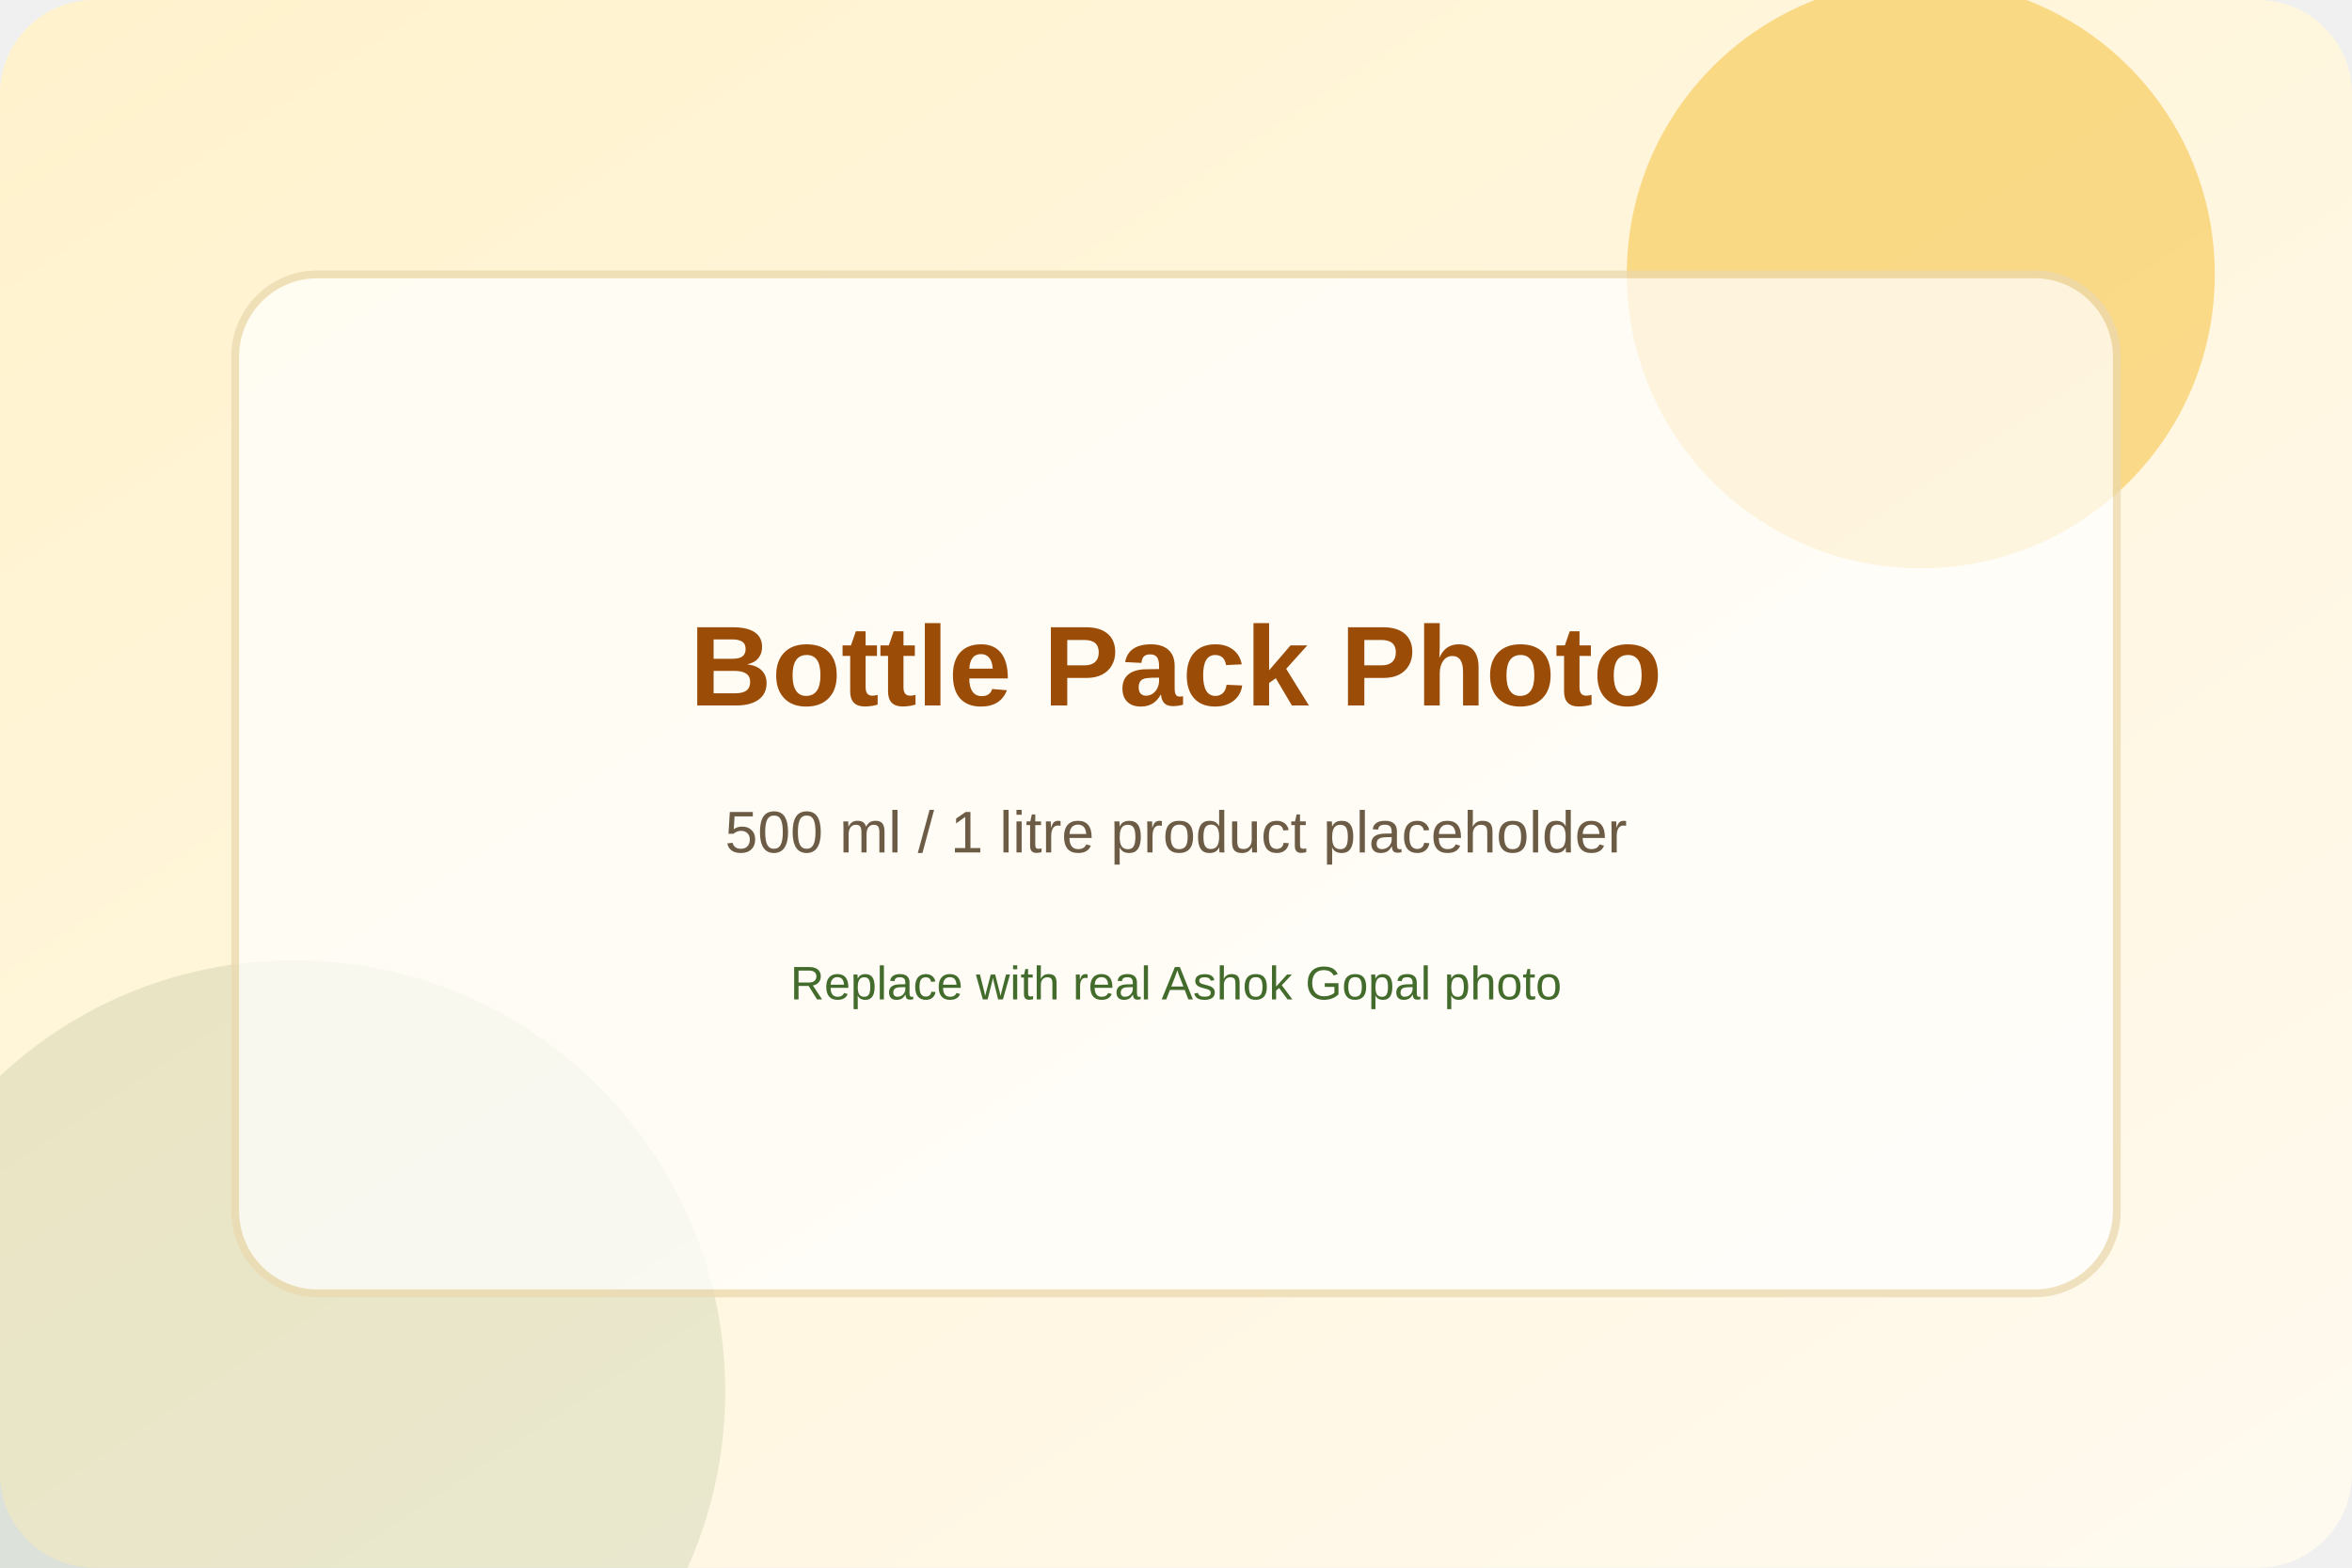
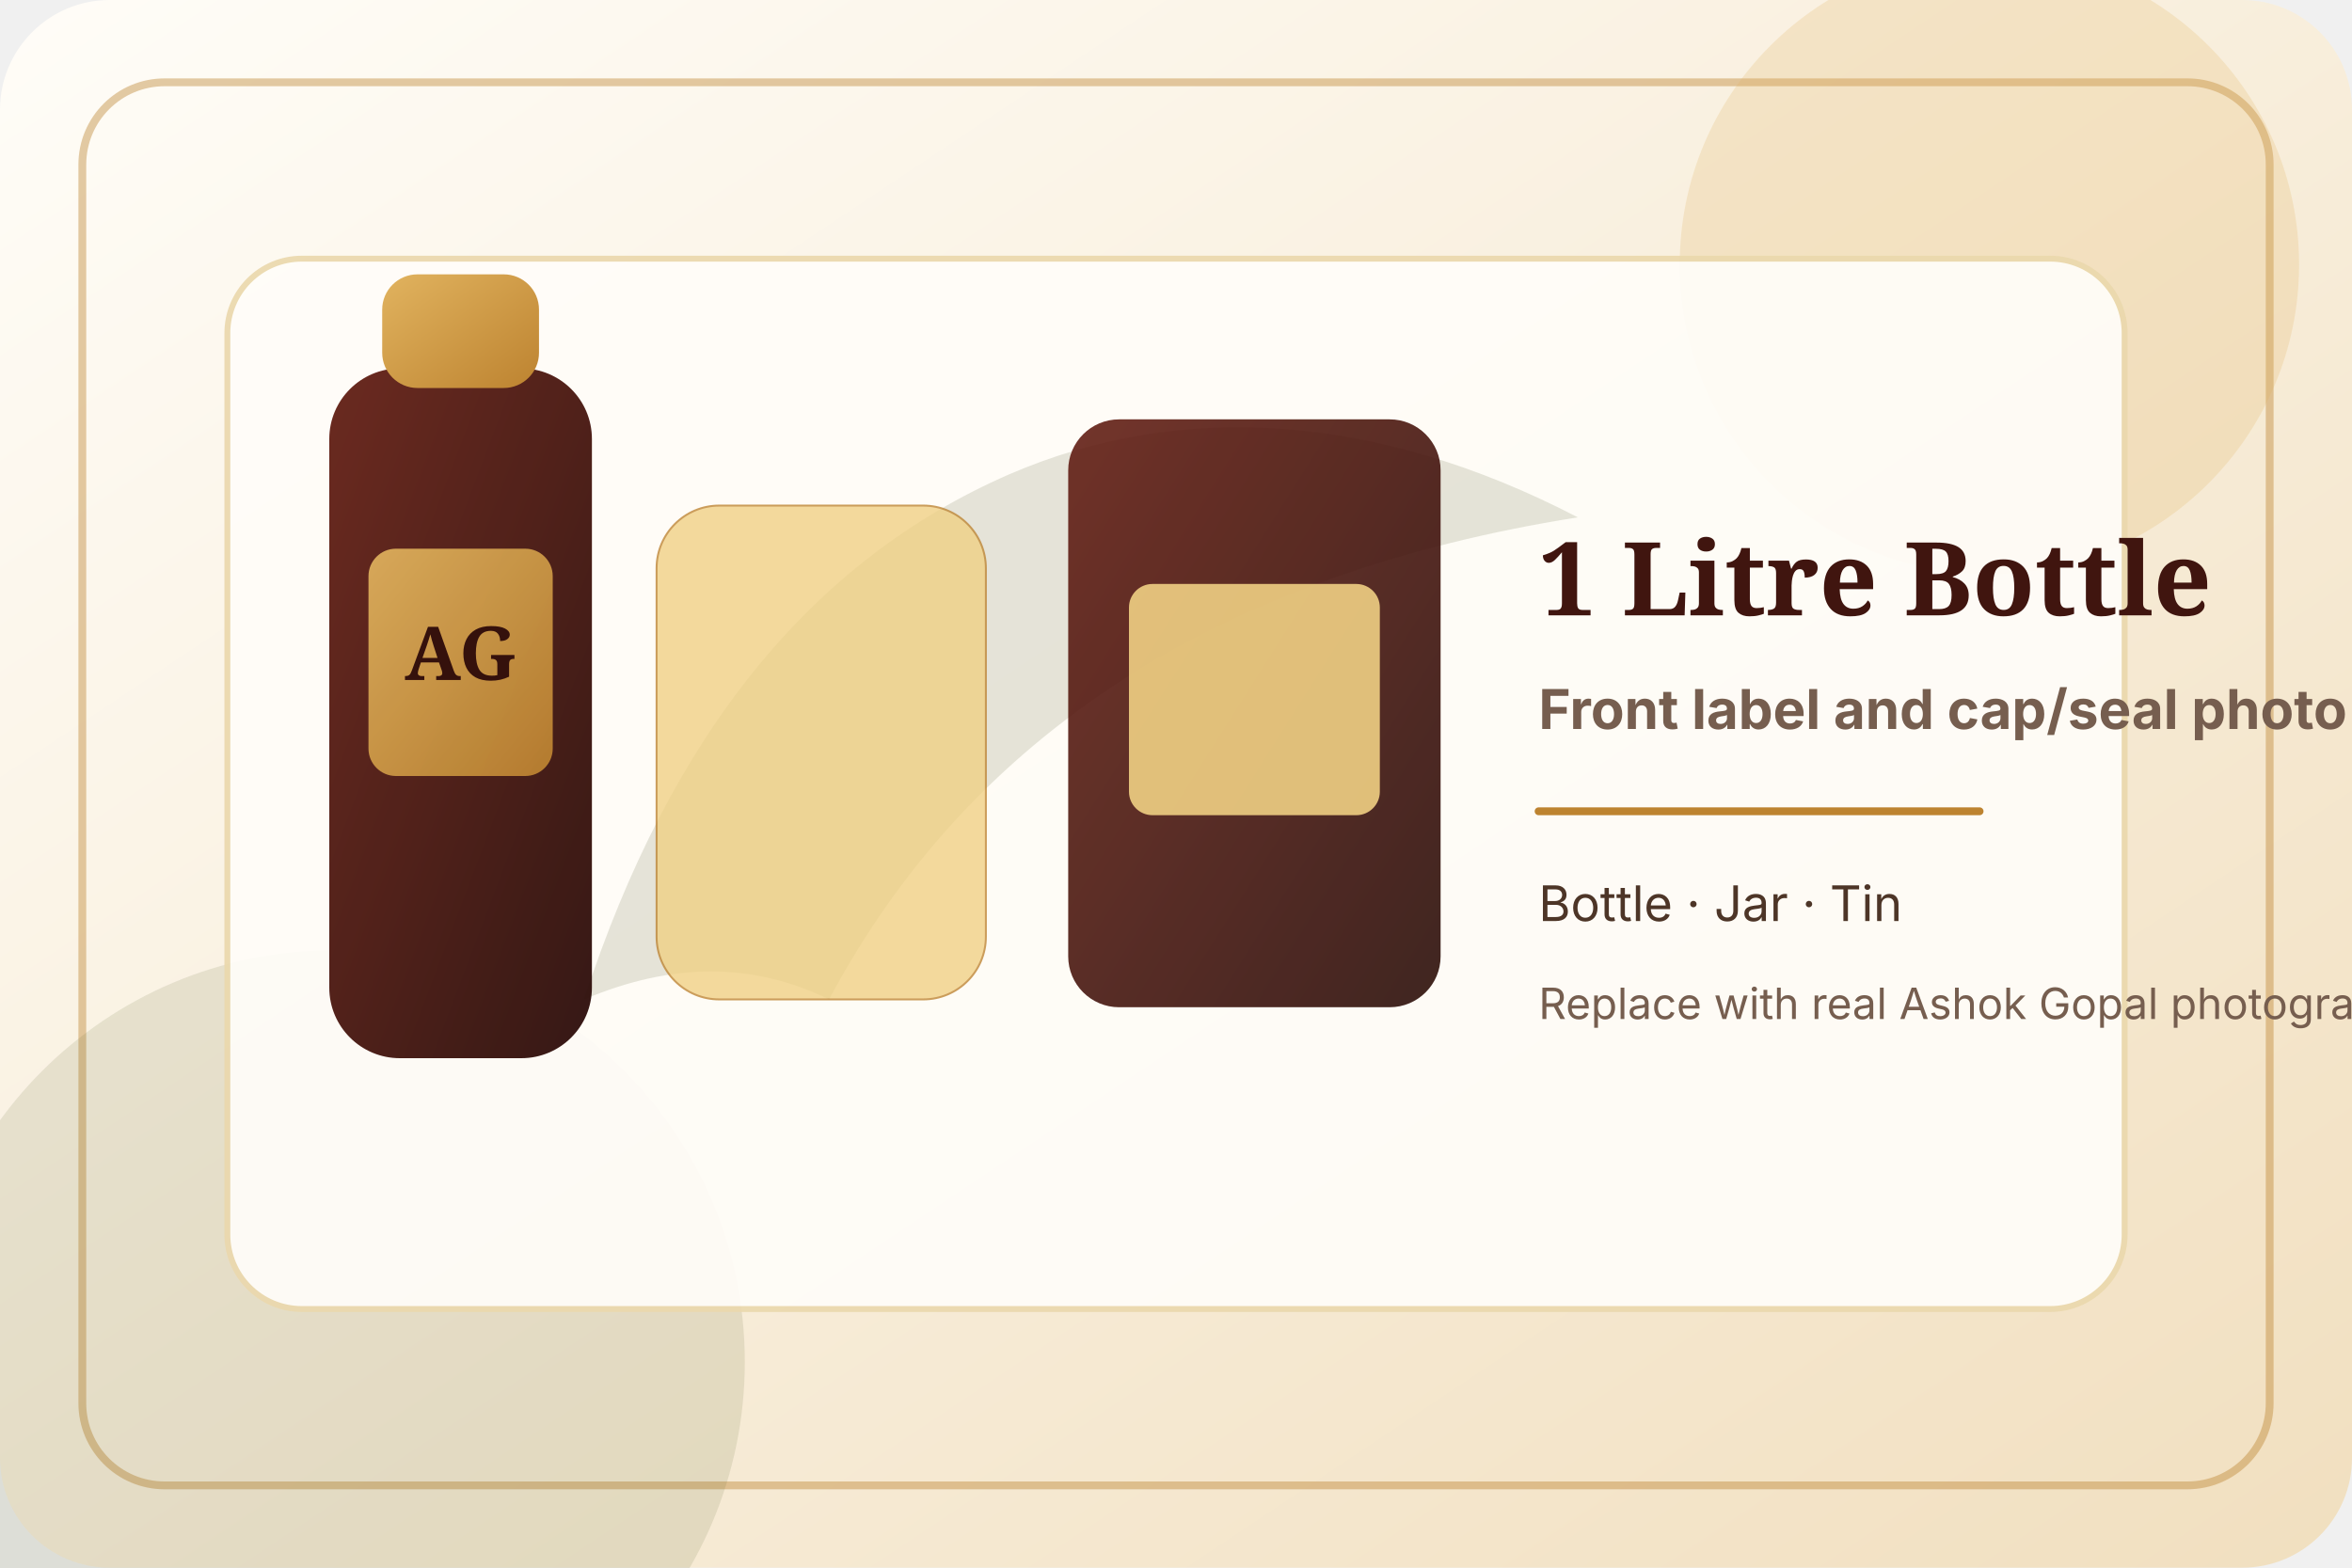
- <svg xmlns="http://www.w3.org/2000/svg" viewBox="0 0 1200 800" role="img" aria-label="Bottle Pack Photo">
+ <svg xmlns="http://www.w3.org/2000/svg" viewBox="0 0 1200 800" role="img" aria-label="1 Litre Bottle">
  <defs>
-     <linearGradient id="g" x1="0" x2="1" y1="0" y2="1">
-       <stop offset="0" stop-color="#fff2cc" />
-       <stop offset="1" stop-color="#fffaf0" />
+     <linearGradient id="paper" x1="0" y1="0" x2="1" y2="1">
+       <stop offset="0" stop-color="#fffdf8" />
+       <stop offset="1" stop-color="#f1dfbf" />
+     </linearGradient>
+     <linearGradient id="royal" x1="0" y1="0" x2="1" y2="1">
+       <stop offset="0" stop-color="#641f15" />
+       <stop offset="1" stop-color="#2b0d09" />
+     </linearGradient>
+     <linearGradient id="gold" x1="0" y1="0" x2="1" y2="1">
+       <stop offset="0" stop-color="#e1b35f" />
+       <stop offset="1" stop-color="#bd8330" />
    </linearGradient>
  </defs>
-   <rect width="1200" height="800" rx="48" fill="url(#g)" />
-   <circle cx="980" cy="140" r="150" fill="#f5b51b" opacity="0.45" />
-   <circle cx="150" cy="710" r="220" fill="#426b2c" opacity="0.12" />
-   <rect x="120" y="140" width="960" height="520" rx="42" fill="#ffffff" opacity="0.72" stroke="#ead8ad" stroke-width="4" />
-   <text x="600" y="360" text-anchor="middle" font-family="Arial, sans-serif" font-size="58" font-weight="800" fill="#9b4d08">Bottle Pack Photo</text>
-   <text x="600" y="435" text-anchor="middle" font-family="Arial, sans-serif" font-size="30" fill="#6c5b45">500 ml / 1 litre product placeholder</text>
-   <text x="600" y="510" text-anchor="middle" font-family="Arial, sans-serif" font-size="24" fill="#426b2c">Replace with real Ashok Gopal photo</text>
+   <rect width="1200" height="800" rx="56" fill="url(#paper)" />
+   <rect x="42" y="42" width="1116" height="716" rx="42" fill="none" stroke="#bd8330" stroke-width="4" opacity=".42" />
+   <circle cx="1015" cy="135" r="158" fill="#e1b35f" opacity=".22" />
+   <circle cx="170" cy="695" r="210" fill="#596232" opacity=".13" />
+   <rect x="116" y="132" width="968" height="536" rx="38" fill="#fffdf8" stroke="#ead8ad" stroke-width="3" opacity=".92" />
+   <path d="M298 510c44-135 116-224 217-268 88-38 188-31 290 22-183 29-310 111-382 246-39-19-80-19-125 0Z" fill="#596232" opacity=".16" />
+   <rect x="168" y="188" width="134" height="352" rx="36" fill="url(#royal)" opacity=".95" />
+   <rect x="195" y="140" width="80" height="58" rx="18" fill="url(#gold)" />
+   <rect x="188" y="280" width="94" height="116" rx="14" fill="url(#gold)" opacity=".92" />
+   <text x="235" y="347" text-anchor="middle" font-family="Georgia, serif" font-size="38" font-weight="700" fill="#35110c">AG</text>
+   <rect x="335" y="258" width="168" height="252" rx="32" fill="#f0cf83" opacity=".78" stroke="#bd8330" />
+   <rect x="545" y="214" width="190" height="300" rx="26" fill="url(#royal)" opacity=".9" />
+   <rect x="576" y="298" width="128" height="118" rx="12" fill="#f0cf83" opacity=".9" />
+   <text x="785" y="314" font-family="Georgia, serif" font-size="52" font-weight="700" fill="#40150f">1 Litre Bottle</text>
+   <text x="785" y="372" font-family="Inter, Arial, sans-serif" font-size="28" font-weight="700" fill="#765e4f">Front label and cap/seal photo slot</text>
+   <line x1="785" y1="414" x2="1010" y2="414" stroke="#bd8330" stroke-width="4" stroke-linecap="round" />
+   <text x="785" y="470" font-family="Inter, Arial, sans-serif" font-size="25" fill="#4d3527">Bottle · Jar · Tin</text>
+   <text x="785" y="520" font-family="Inter, Arial, sans-serif" font-size="22" fill="#765e4f">Replace with real Ashok Gopal photography</text>
</svg>
